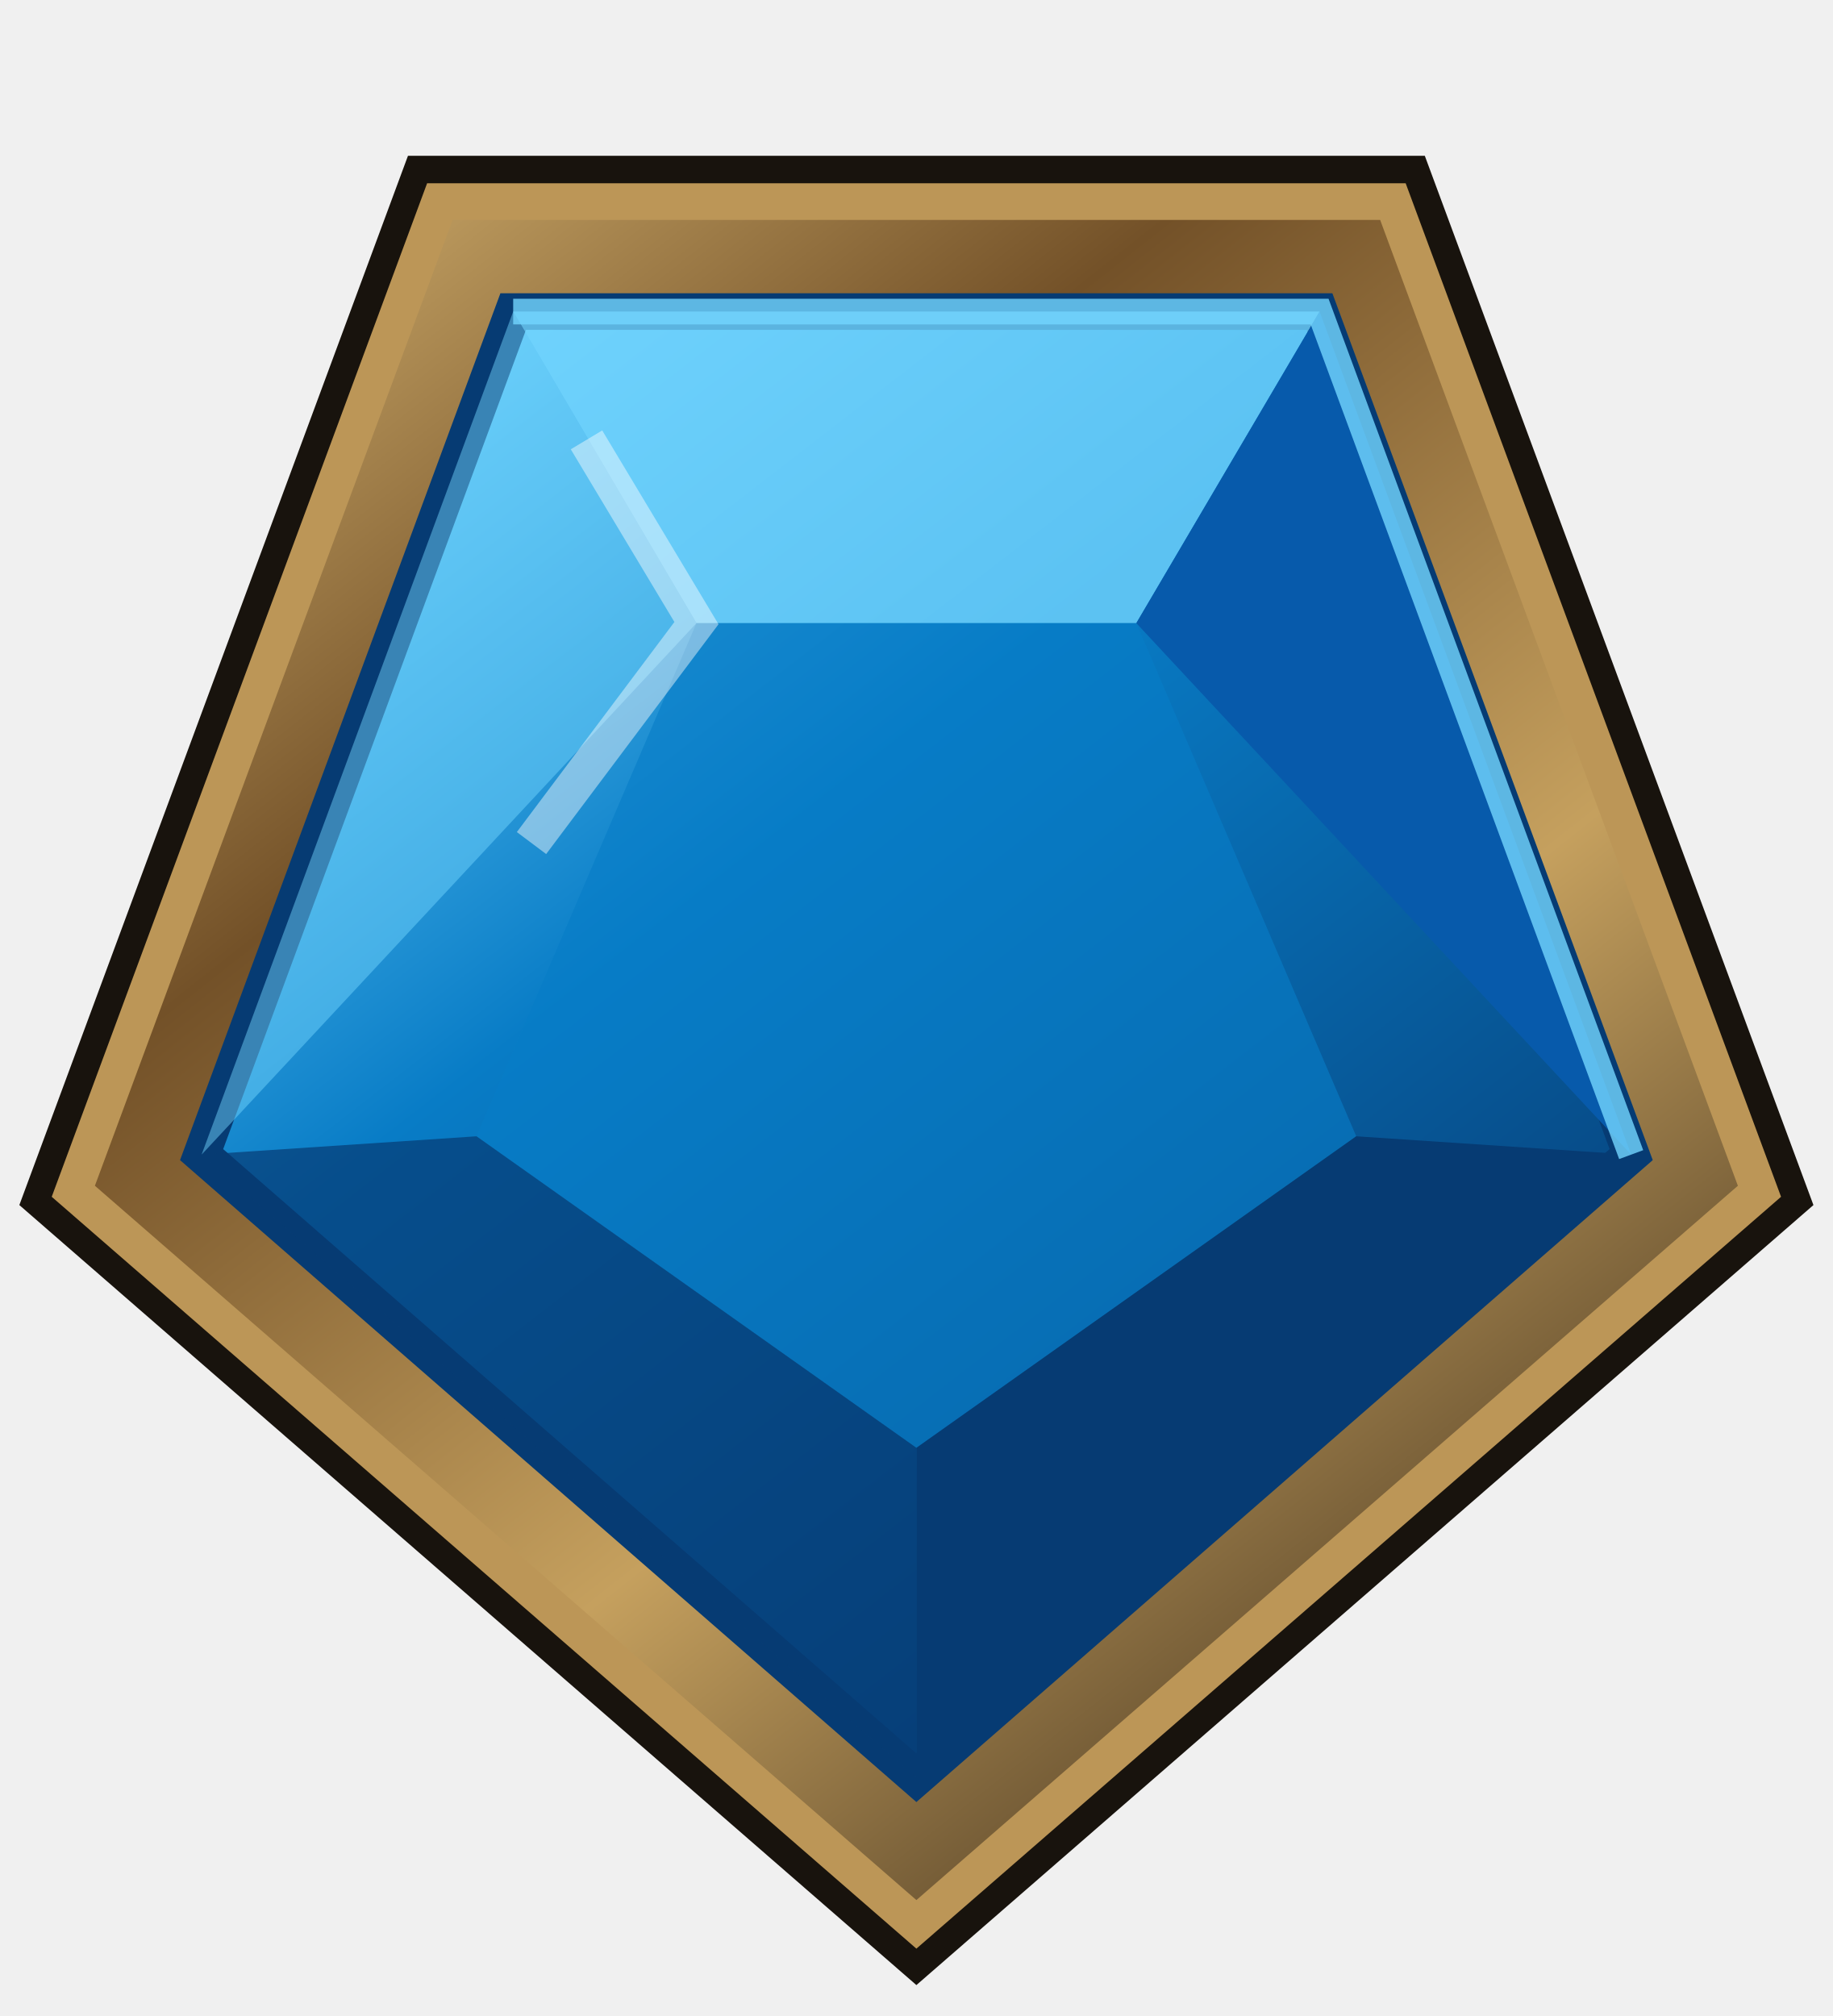
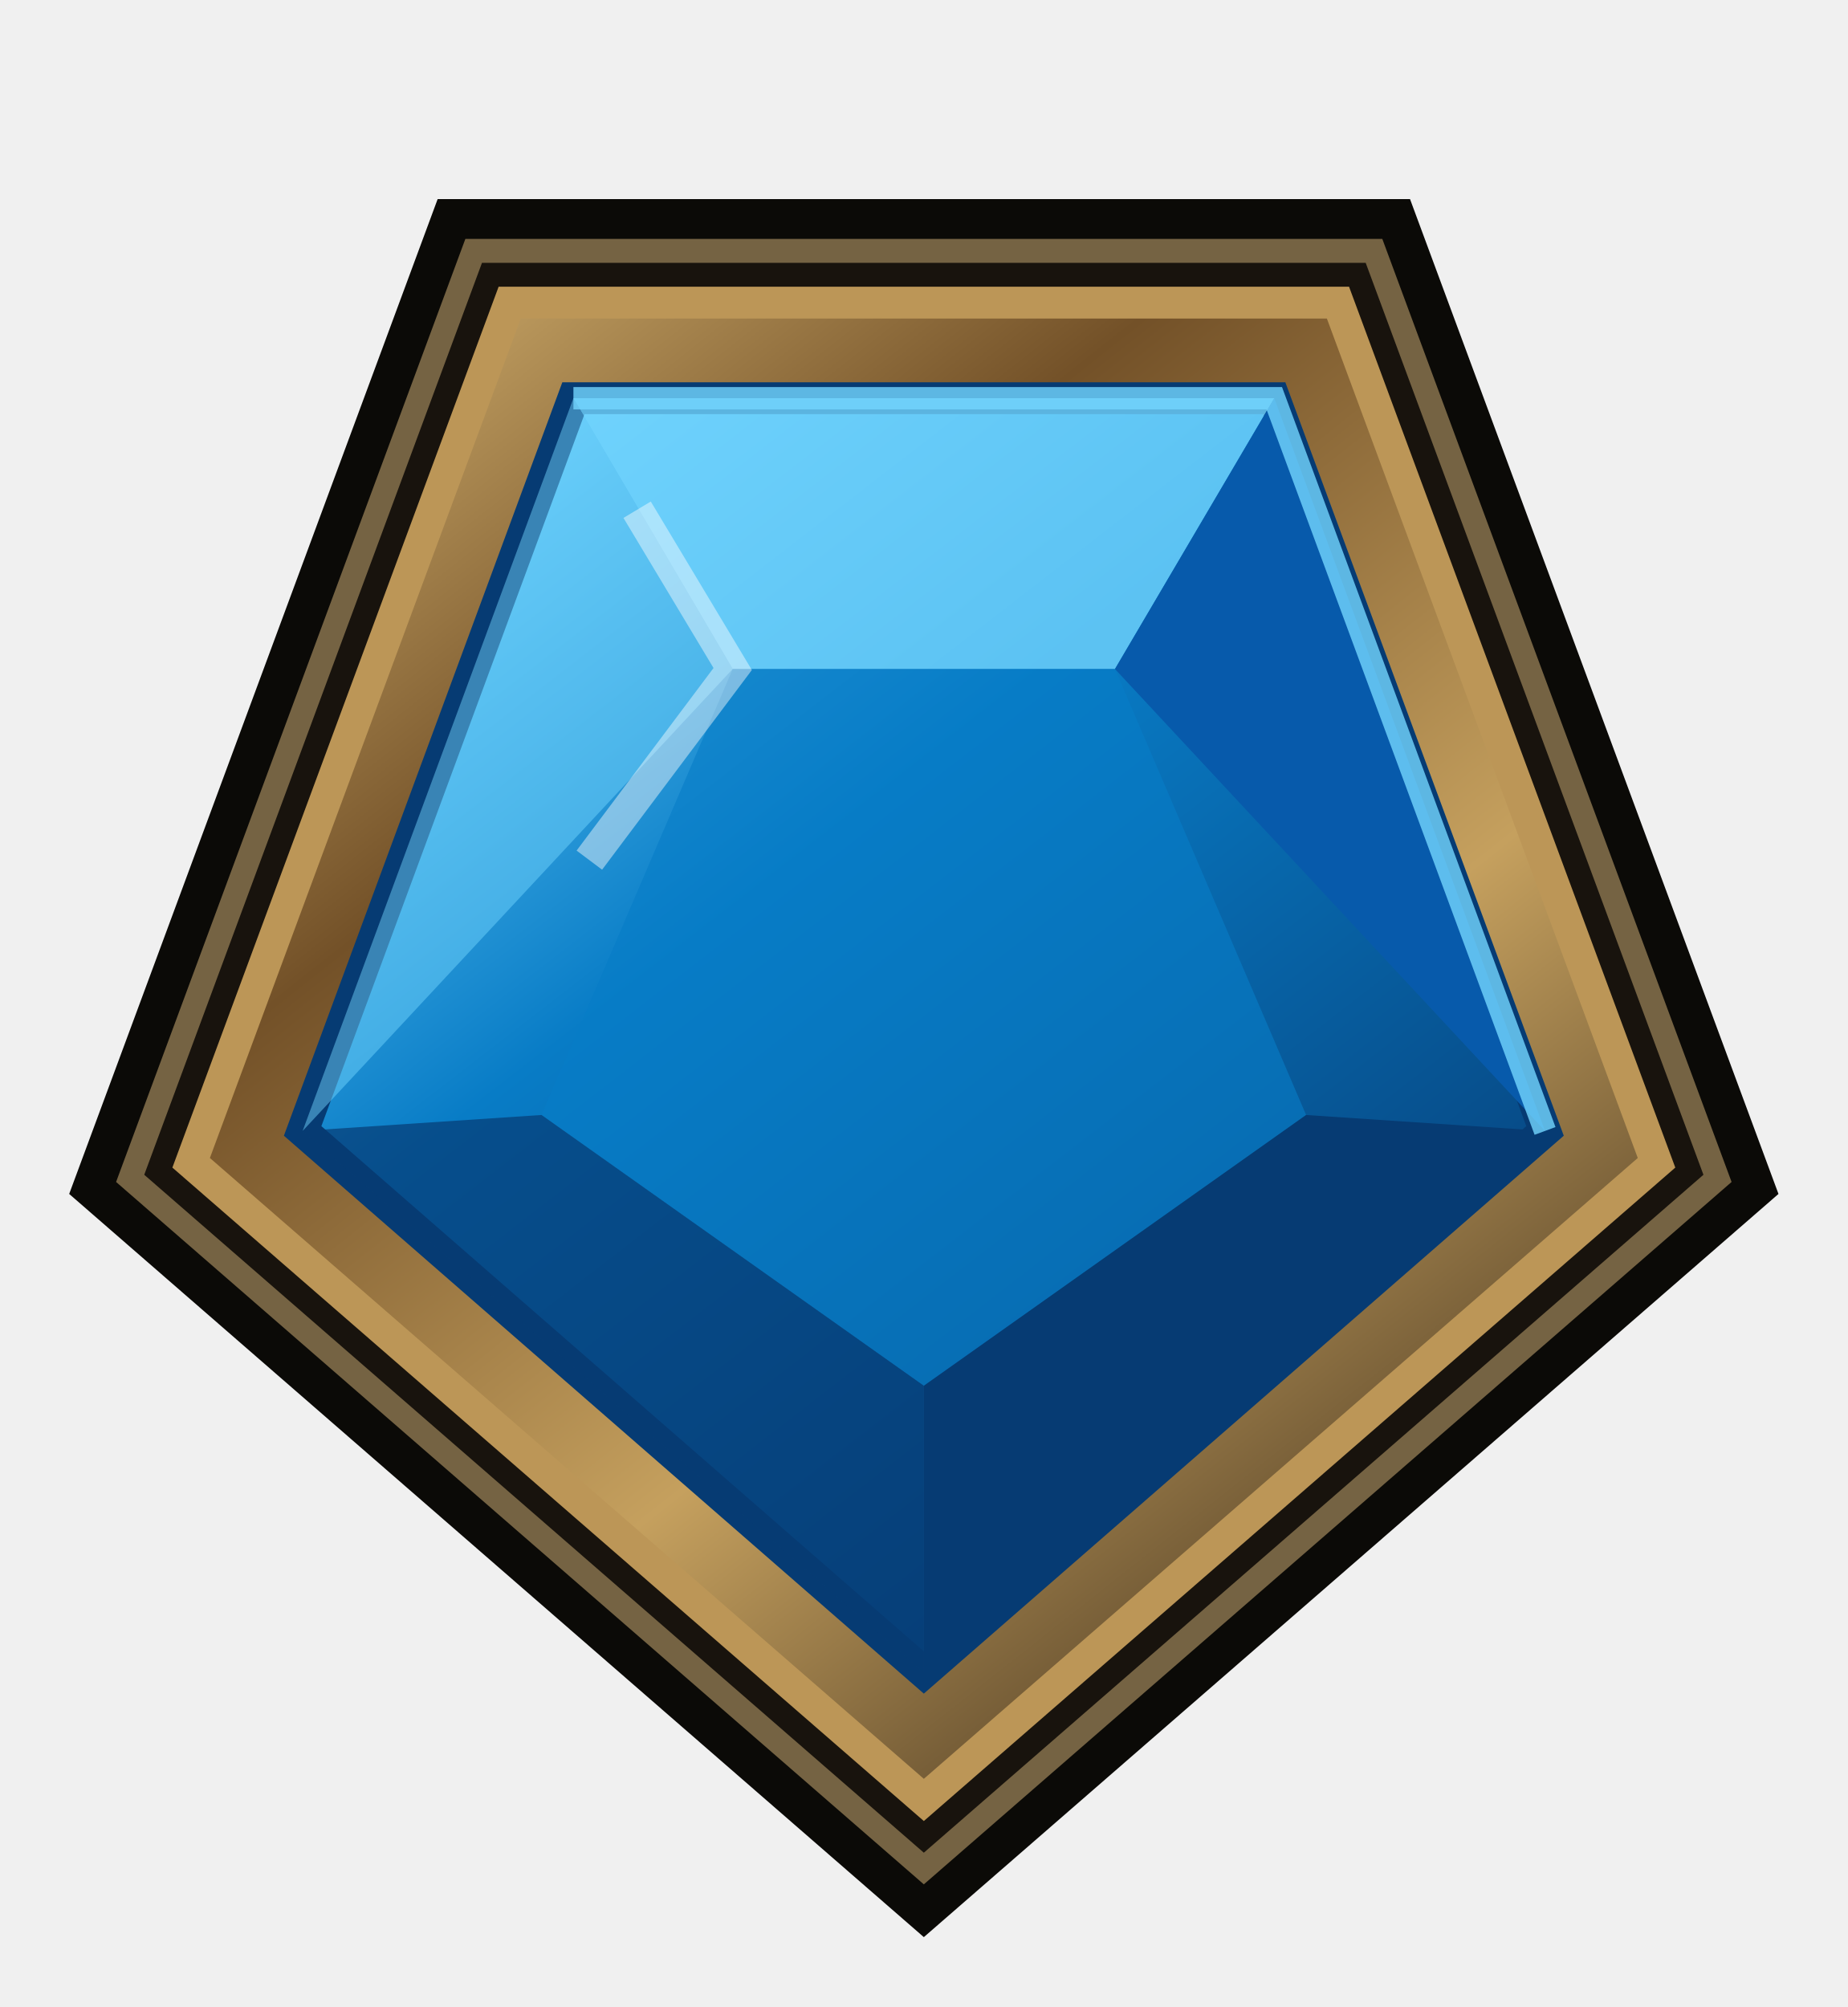
- <svg xmlns="http://www.w3.org/2000/svg" viewBox="0 0 100 110" fill="none">
+ <svg xmlns="http://www.w3.org/2000/svg" viewBox="-8 -8 116 126" fill="none">
  <defs>
    <linearGradient id="metal" x1="10" y1="5" x2="85" y2="100" gradientUnits="userSpaceOnUse">
      <stop stop-color="#e1bf79" />
      <stop offset=".32" stop-color="#735128" />
      <stop offset=".65" stop-color="#c5a05e" />
      <stop offset="1" stop-color="#382919" />
    </linearGradient>
    <linearGradient id="gem" x1="20" y1="15" x2="78" y2="90" gradientUnits="userSpaceOnUse">
      <stop stop-color="#73d6ff" />
      <stop offset=".4" stop-color="#087cc6" />
      <stop offset="1" stop-color="#063b73" />
    </linearGradient>
  </defs>
+   <path d="M24 11H76L96 65L50 105L4 65Z" fill="#0c0b08" stroke="#0b0a07" stroke-width="13" />
+   <path d="M24 11H76L96 65L50 105L4 65Z" fill="none" stroke="#756343" stroke-width="8" />
  <path d="M24 11H76L96 65L50 105L4 65Z" fill="#0d0c0a" stroke="#18130d" stroke-width="5" />
  <path d="M24 11H76L96 65L50 105L4 65Z" fill="url(#metal)" stroke="#bc9657" stroke-width="2" />
  <path d="M28 17H72L89 63L50 97L11 63Z" fill="url(#gem)" stroke="#063b73" stroke-width="2" />
  <path d="M28 17L38 34H62L72 17Z" fill="#73d6ff" opacity=".78" />
  <path d="M11 63L38 34L28 17Z" fill="#73d6ff" opacity=".47" />
  <path d="M72 17L62 34L89 63Z" fill="#075aab" />
  <path d="M38 34L26 62L50 79L74 62L62 34Z" fill="#087cc6" fill-opacity=".62" />
  <path d="M11 63L26 62L50 79V97Z" fill="#063b73" opacity=".7" />
  <path d="M89 63L74 62L50 79V97Z" fill="#063b73" />
  <path d="M28 17H72L89 63" stroke="#73d6ff" stroke-width="1.4" opacity=".8" />
  <path d="M32 24L38 34L29 46" stroke="#fff" stroke-width="2" opacity=".44" />
</svg>
